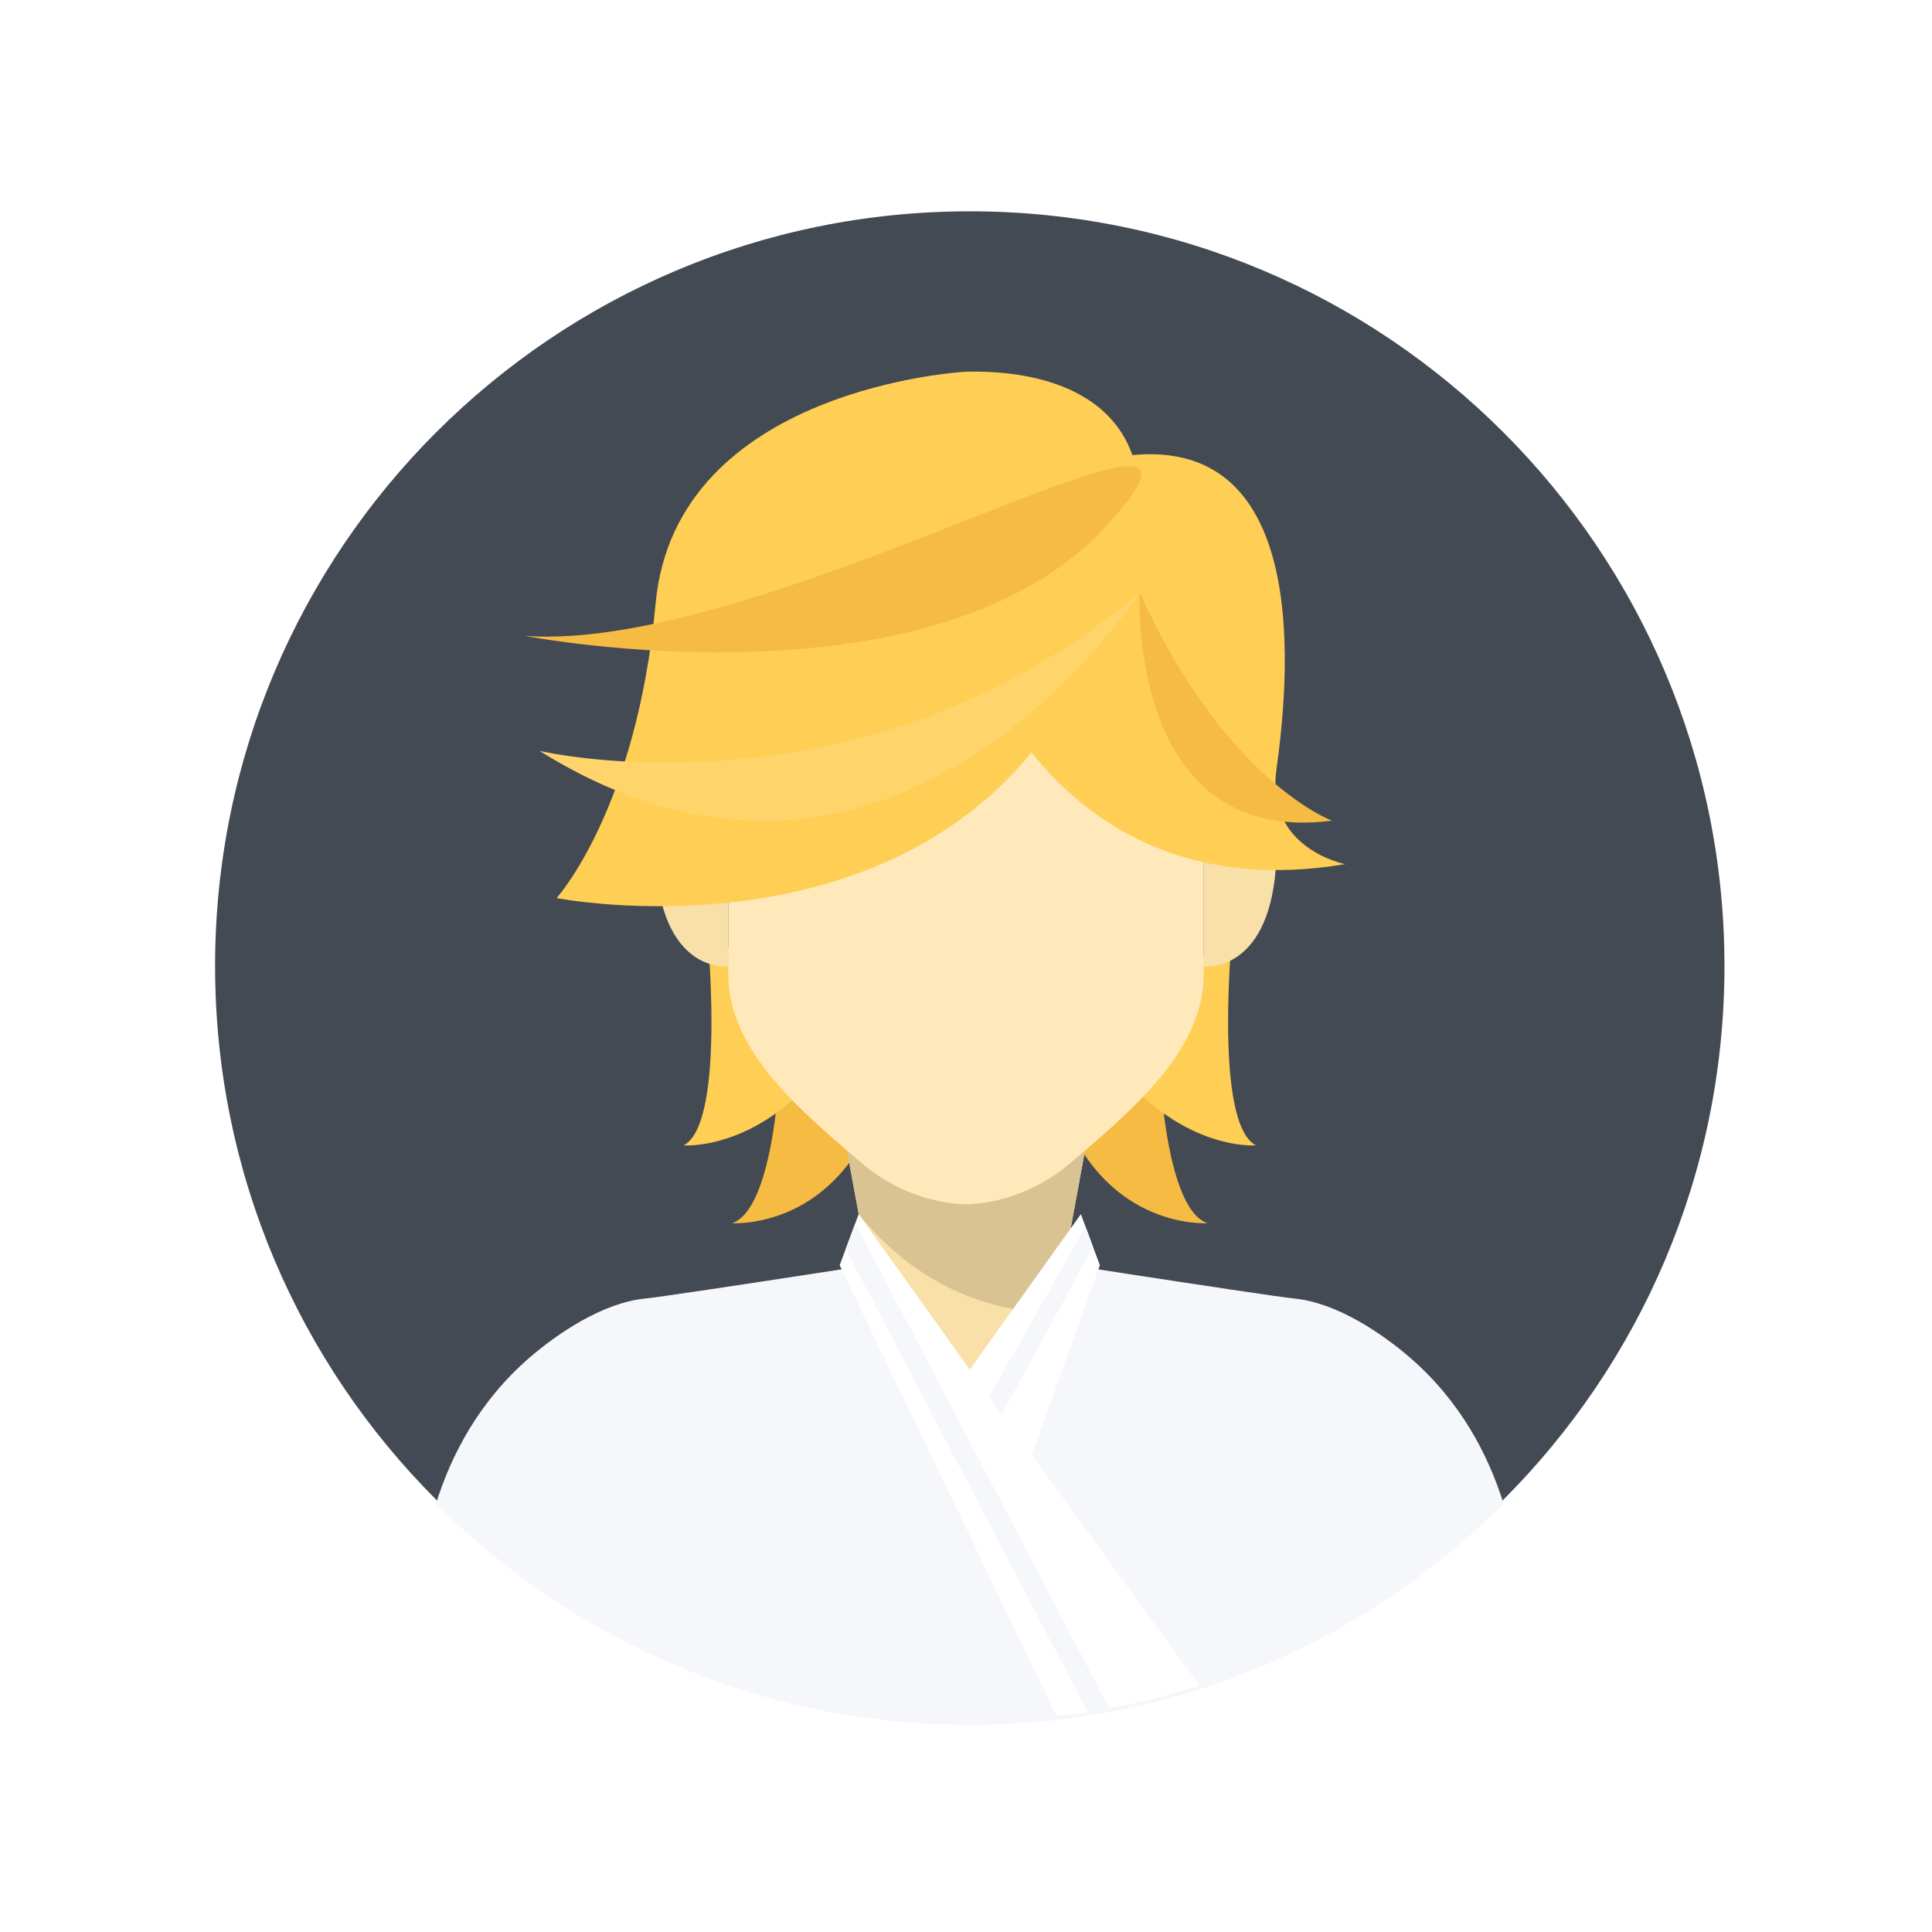
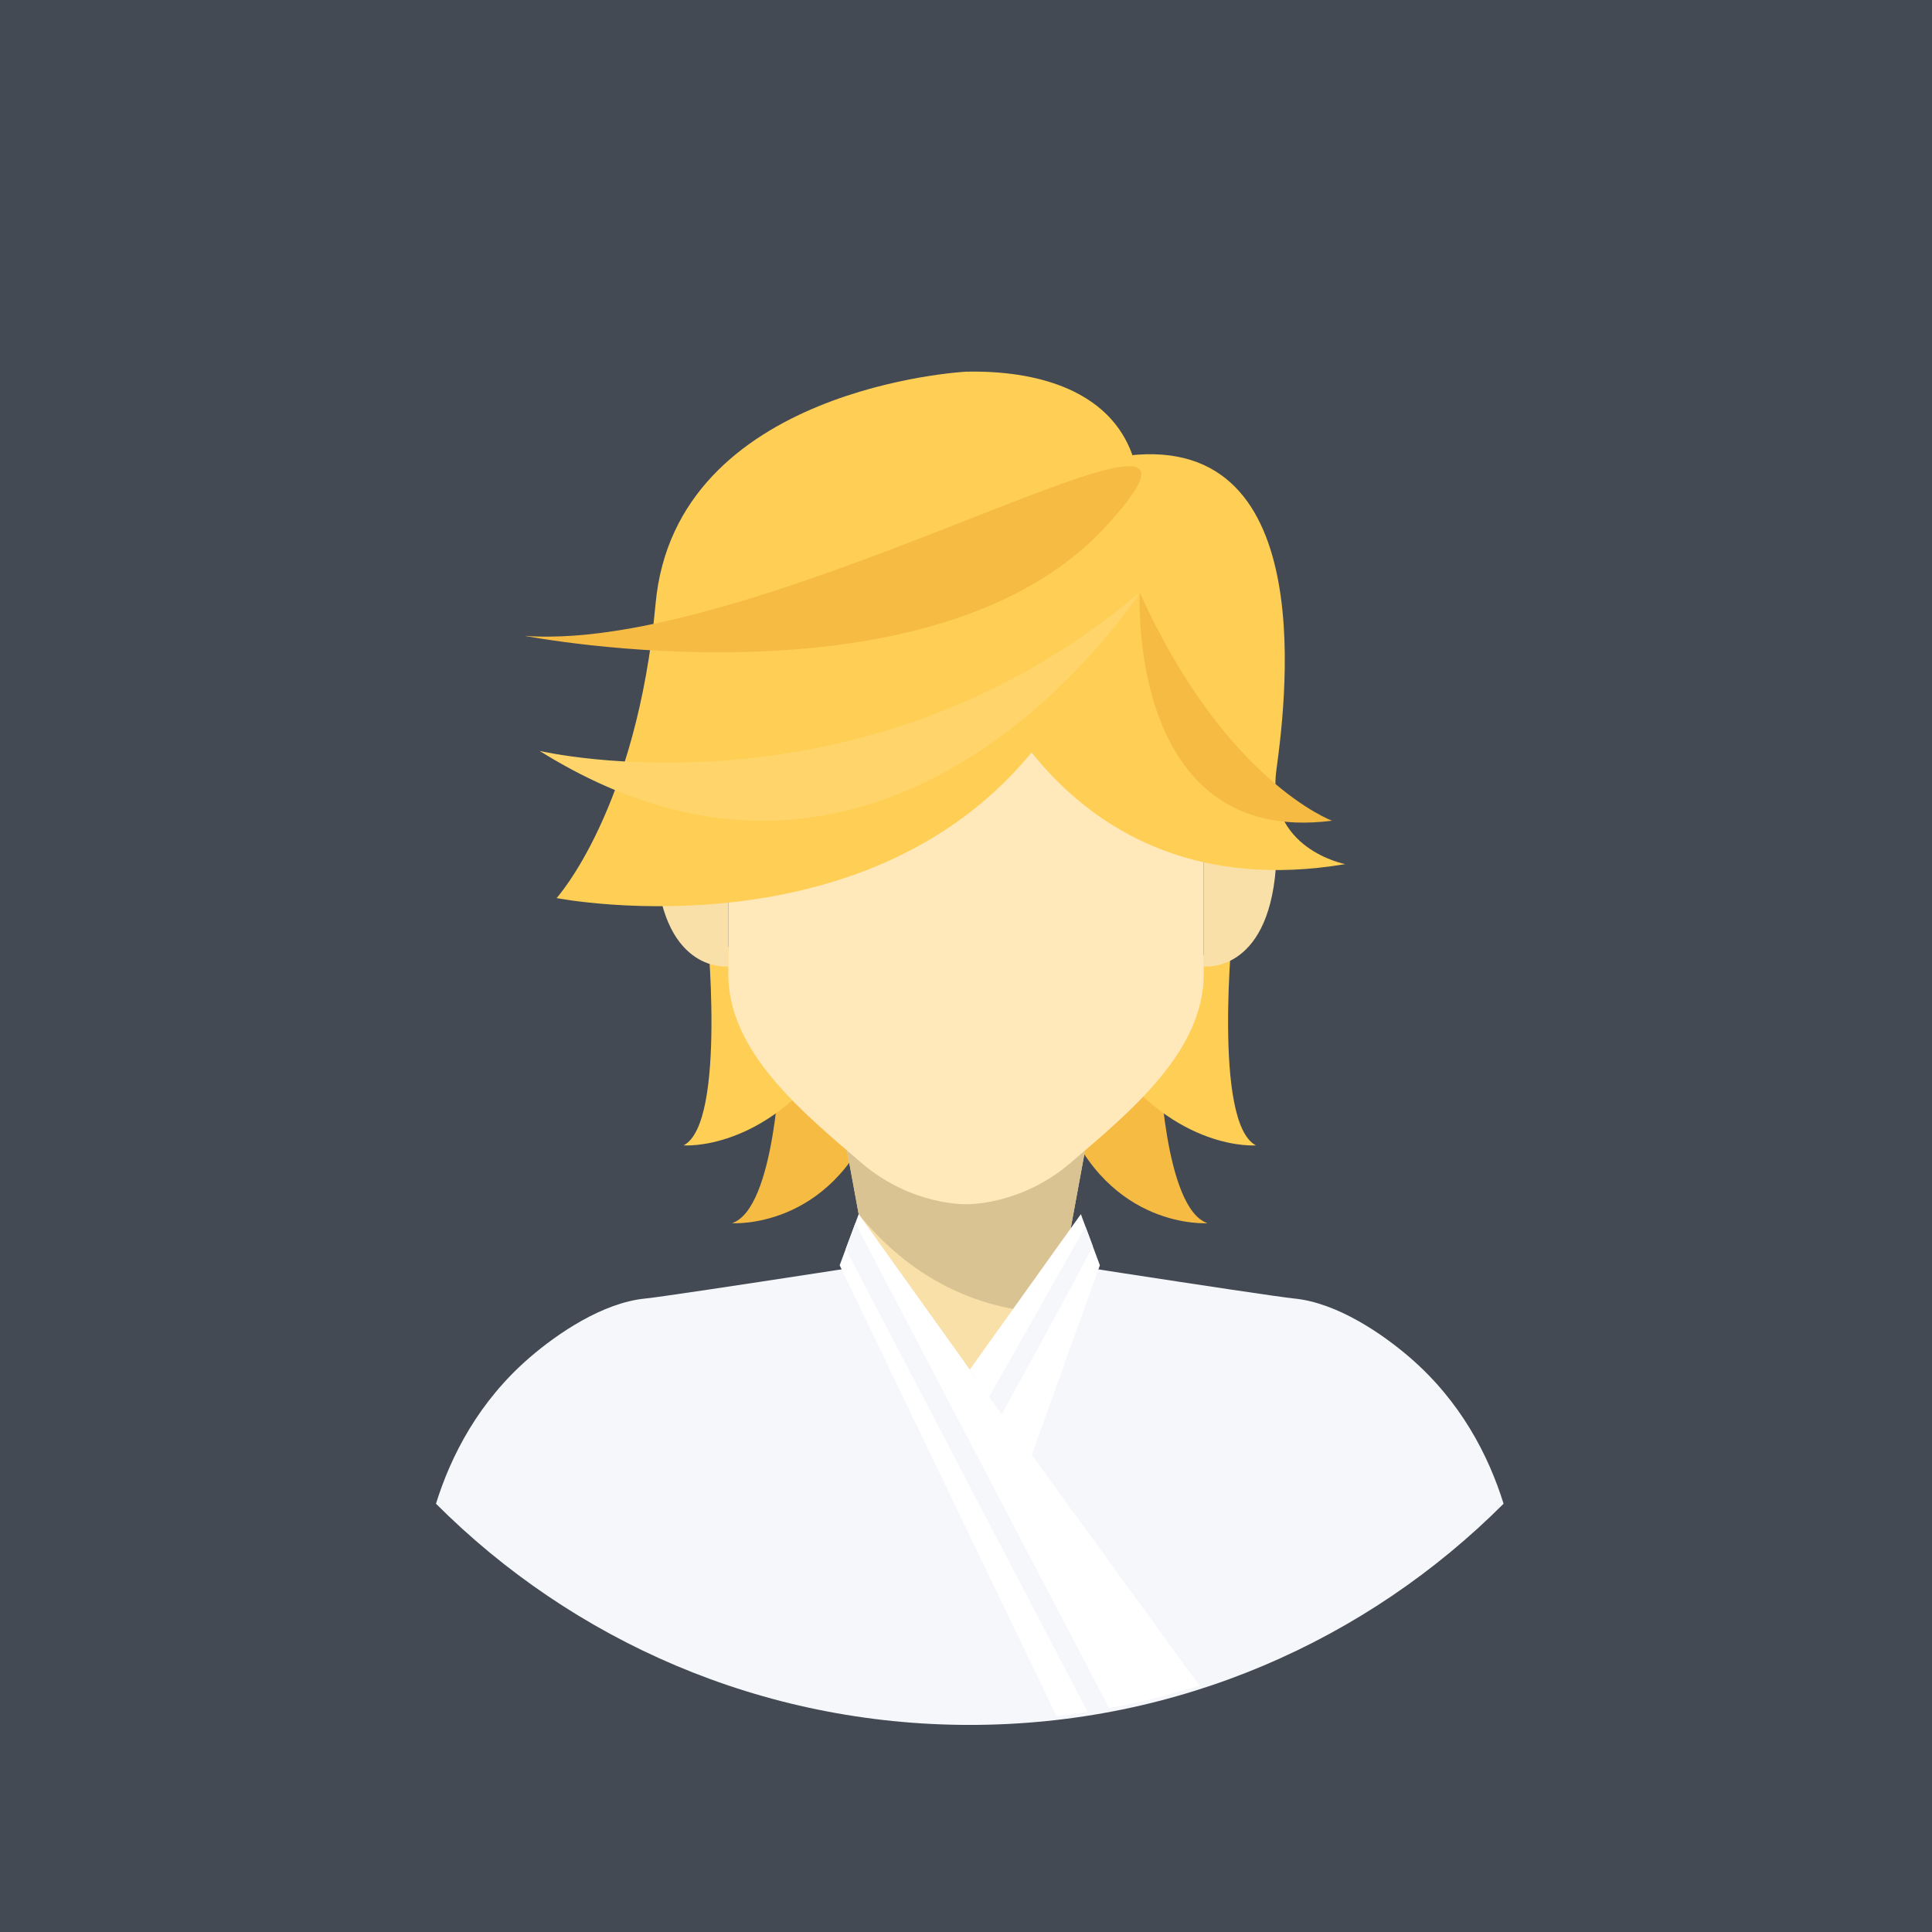
<svg xmlns="http://www.w3.org/2000/svg" id="svg2" version="1.1" width="640" height="640" xml:space="preserve">
  <defs id="defs6">
    <clipPath clipPathUnits="userSpaceOnUse" id="clipPath16">
      <path d="M 0,512 512,512 512,0 0,0 0,512 z" id="path18" />
    </clipPath>
    <clipPath clipPathUnits="userSpaceOnUse" id="clipPath28">
      <path d="M 0,512 512,512 512,0 0,0 0,512 z" id="path30" />
    </clipPath>
    <clipPath clipPathUnits="userSpaceOnUse" id="clipPath44">
      <path d="M 0,512 512,512 512,0 0,0 0,512 z" id="path46" />
    </clipPath>
  </defs>
  <g id="g10" transform="matrix(1.25,0,0,-1.25,0,640)">
    <g id="g12">
      <g id="g14" clip-path="url(#clipPath16)">
        <path d="m 1024,-511 -512,0 0,512 512,0 0,-512 z" style="fill:#ffffff;fill-opacity:1;fill-rule:nonzero;stroke:none" id="path20" />
      </g>
    </g>
    <path d="M 0,0 512,0 512,1 0,1 0,0 z" style="fill:#ffffff;fill-opacity:1;fill-rule:nonzero;stroke:none" id="path22" />
    <g id="g24">
      <g id="g26" clip-path="url(#clipPath28)">
        <path d="m 1024,512 -512,0 0,512 512,0 0,-512 z" style="fill:#ffffff;fill-opacity:1;fill-rule:nonzero;stroke:none" id="path32" />
        <path d="m 512,512 -512,0 0,512 512,0 0,-512 z" style="fill:#ffffff;fill-opacity:1;fill-rule:nonzero;stroke:none" id="path34" />
        <path d="m 1024,0 -512,0 0,512 512,0 0,-512 z" style="fill:#ffffff;fill-opacity:1;fill-rule:nonzero;stroke:none" id="path36" />
      </g>
    </g>
-     <path d="M 0,0 512,0 512,512 0,512 0,0 z" style="fill:#ffffff;fill-opacity:1;fill-rule:nonzero;stroke:none" id="path38" />
+     <path d="M 0,0 512,0 512,512 0,512 0,0 z" style="fill:#434a54;fill-opacity:1;fill-rule:nonzero;stroke:none" id="path38" />
    <g id="g40">
      <g id="g42" clip-path="url(#clipPath44)">
        <g id="g48" transform="translate(457,256)">
          <path d="m 0,0 c 0,-110.457 -89.543,-200 -200,-200 -110.457,0 -200,89.543 -200,200 0,110.457 89.543,200 200,200 C -89.543,200 0,110.457 0,0" style="fill:#434a54;fill-opacity:1;fill-rule:nonzero;stroke:none" id="path50" />
        </g>
        <g id="g52" transform="translate(206.75,230.877)">
          <path d="m 0,0 c 0,0 -1.25,-39.186 -12.75,-43.031 0,0 26,-1.846 38,28.654 C 37.25,16.123 0,0 0,0" style="fill:#f6bb42;fill-opacity:1;fill-rule:nonzero;stroke:none" id="path54" />
        </g>
        <g id="g56" transform="translate(307.25,230.877)">
          <path d="m 0,0 c 0,0 1.25,-39.186 12.75,-43.031 0,0 -26,-1.846 -38,28.654 C -37.25,16.123 0,0 0,0" style="fill:#f6bb42;fill-opacity:1;fill-rule:nonzero;stroke:none" id="path58" />
        </g>
        <g id="g60" transform="translate(187.2617,267.0957)">
          <path d="m 0,0 c 0,0 5.447,-52.71 -6.103,-58.631 0,0 21.023,-1.759 39.384,23.652 L 0,0 z" style="fill:#ffce54;fill-opacity:1;fill-rule:nonzero;stroke:none" id="path62" />
        </g>
        <g id="g64" transform="translate(326.7383,267.0957)">
          <path d="m 0,0 c 0,0 -5.447,-52.71 6.103,-58.631 0,0 -21.023,-1.759 -39.384,23.652 L 0,0 z" style="fill:#ffce54;fill-opacity:1;fill-rule:nonzero;stroke:none" id="path66" />
        </g>
        <g id="g68" transform="translate(373.668,152.2109)">
          <path d="m 0,0 c -7.353,6.355 -19.364,14.563 -30.666,15.666 -7.258,0.709 -86.002,13 -86.002,13 0,0 -78.744,-12.291 -86.002,-13 -11.302,-1.103 -23.313,-9.311 -30.666,-15.666 -13.417,-11.598 -20.781,-25.84 -24.795,-38.711 36.195,-36.219 86.213,-58.621 141.463,-58.621 55.25,0 105.268,22.402 141.463,58.621 C 20.781,-25.84 13.417,-11.598 0,0" style="fill:#f5f7fa;fill-opacity:1;fill-rule:nonzero;stroke:none" id="path70" />
        </g>
        <g id="g72" transform="translate(256,259.8789)">
          <path d="m 0,0 -42.25,5.5 16.308,-88.734 c 0,0 3.665,-30.766 25.942,-30.766 22.277,0 25.943,30.766 25.943,30.766 L 42.25,5.5 0,0 z" style="fill:#f9e0a8;fill-opacity:1;fill-rule:nonzero;stroke:none" id="path74" />
        </g>
        <g id="g76" transform="translate(290,250.3789)">
          <path d="m 0,0 -69.525,-21.592 7.086,-38.556 c 10.661,-13.145 26.918,-25.186 50.957,-26.264 2.709,6.691 3.425,12.678 3.425,12.678 L 4.07,-7.744 C 1.686,-2.947 0,0 0,0" style="fill:#d9c392;fill-opacity:1;fill-rule:nonzero;stroke:none" id="path78" />
        </g>
        <g id="g80" transform="translate(291.4785,176.6885)">
          <path d="M 0,0 -5.039,13.542 -34.479,-27.646 -18.147,-50.493 0,0 z" style="fill:#ffffff;fill-opacity:1;fill-rule:nonzero;stroke:none" id="path82" />
        </g>
        <g id="g84" transform="translate(257,149.043)">
          <path d="m 0,0 -21.124,29.553 -8.315,11.635 -5.04,-13.542 0.069,-0.144 57.407,-119.342 c 13.033,1.492 25.684,4.233 37.832,8.108 L 0,0 z" style="fill:#ffffff;fill-opacity:1;fill-rule:nonzero;stroke:none" id="path86" />
        </g>
        <g id="g88" transform="translate(293.9619,59.3086)">
          <path d="m 0,0 -67.297,128.516 -2.169,-5.829 -0.37,-0.997 L -5.741,-0.979 C -3.819,-0.678 -1.903,-0.355 0,0" style="fill:#f5f7fa;fill-opacity:1;fill-rule:nonzero;stroke:none" id="path90" />
        </g>
        <g id="g92" transform="translate(287.667,186.9316)">
          <path d="m 0,0 -25.531,-45.073 3.33,-4.659 c 0,0 24.297,44.1 24.082,44.677 C 1.666,-4.478 0,0 0,0" style="fill:#f5f7fa;fill-opacity:1;fill-rule:nonzero;stroke:none" id="path94" />
        </g>
        <g id="g96" transform="translate(193,296.3789)">
          <path d="M 0,0 C 0,0 -21.309,13.5 -19.104,-14.5 -16.9,-42.5 0,-40.5 0,-40.5 L 0,0 z" style="fill:#f9e0a8;fill-opacity:1;fill-rule:nonzero;stroke:none" id="path98" />
        </g>
        <g id="g100" transform="translate(319,296.3789)">
          <path d="M 0,0 C 0,0 21.31,13.5 19.104,-14.5 16.9,-42.5 0,-40.5 0,-40.5 L 0,0 z" style="fill:#f9e0a8;fill-opacity:1;fill-rule:nonzero;stroke:none" id="path102" />
        </g>
        <g id="g104" transform="translate(256,368.6172)">
          <path d="m 0,0 c -63,0 -63,-34.738 -63,-34.738 l 0,-80 c 0,-20.5 19.237,-36.287 35.226,-50 13.408,-11.5 27.774,-11 27.774,-11 0,0 14.366,-0.5 27.774,11 15.989,13.713 35.226,29.5 35.226,50 l 0,80 C 63,-34.738 63,0 0,0" style="fill:#ffe9ba;fill-opacity:1;fill-rule:nonzero;stroke:none" id="path106" />
        </g>
        <g id="g108" transform="translate(257.2725,341.6006)">
          <path d="m 0,0 c 0,0 21.728,-71.601 99.228,-58.601 0,0 -21.103,4 -18.236,25 2.868,21 11.376,93.5 -44.194,82.5 C -18.772,37.899 0,0 0,0" style="fill:#ffce54;fill-opacity:1;fill-rule:nonzero;stroke:none" id="path110" />
        </g>
        <g id="g112" transform="translate(256,413.5)">
          <path d="m 0,0 c 0,0 -77,-4 -82.265,-61.5 -4.996,-54.57 -26.235,-78 -26.235,-78 0,0 92,-18 134,50 C 67.5,-21.5 38.07,0.801 0,0" style="fill:#ffce54;fill-opacity:1;fill-rule:nonzero;stroke:none" id="path114" />
        </g>
        <g id="g116" transform="translate(139,343.5)">
          <path d="M 0,0 C 0,0 108.141,-20.982 154.07,29.009 200,79 66,-5 0,0" style="fill:#f6bb42;fill-opacity:1;fill-rule:nonzero;stroke:none" id="path118" />
        </g>
        <g id="g120" transform="translate(143,313)">
          <path d="M 0,0 C 0,0 85.615,-20.142 159.043,42 159.043,42 94.5,-59 0,0" style="fill:#ffd56b;fill-opacity:1;fill-rule:nonzero;stroke:none" id="path122" />
        </g>
        <g id="g124" transform="translate(302.043,355)">
          <path d="M 0,0 C 0,0 -3.543,-67.496 50.957,-60.498 50.957,-60.498 22.543,-50 0,0" style="fill:#f6bb42;fill-opacity:1;fill-rule:nonzero;stroke:none" id="path126" />
        </g>
      </g>
    </g>
  </g>
</svg>
